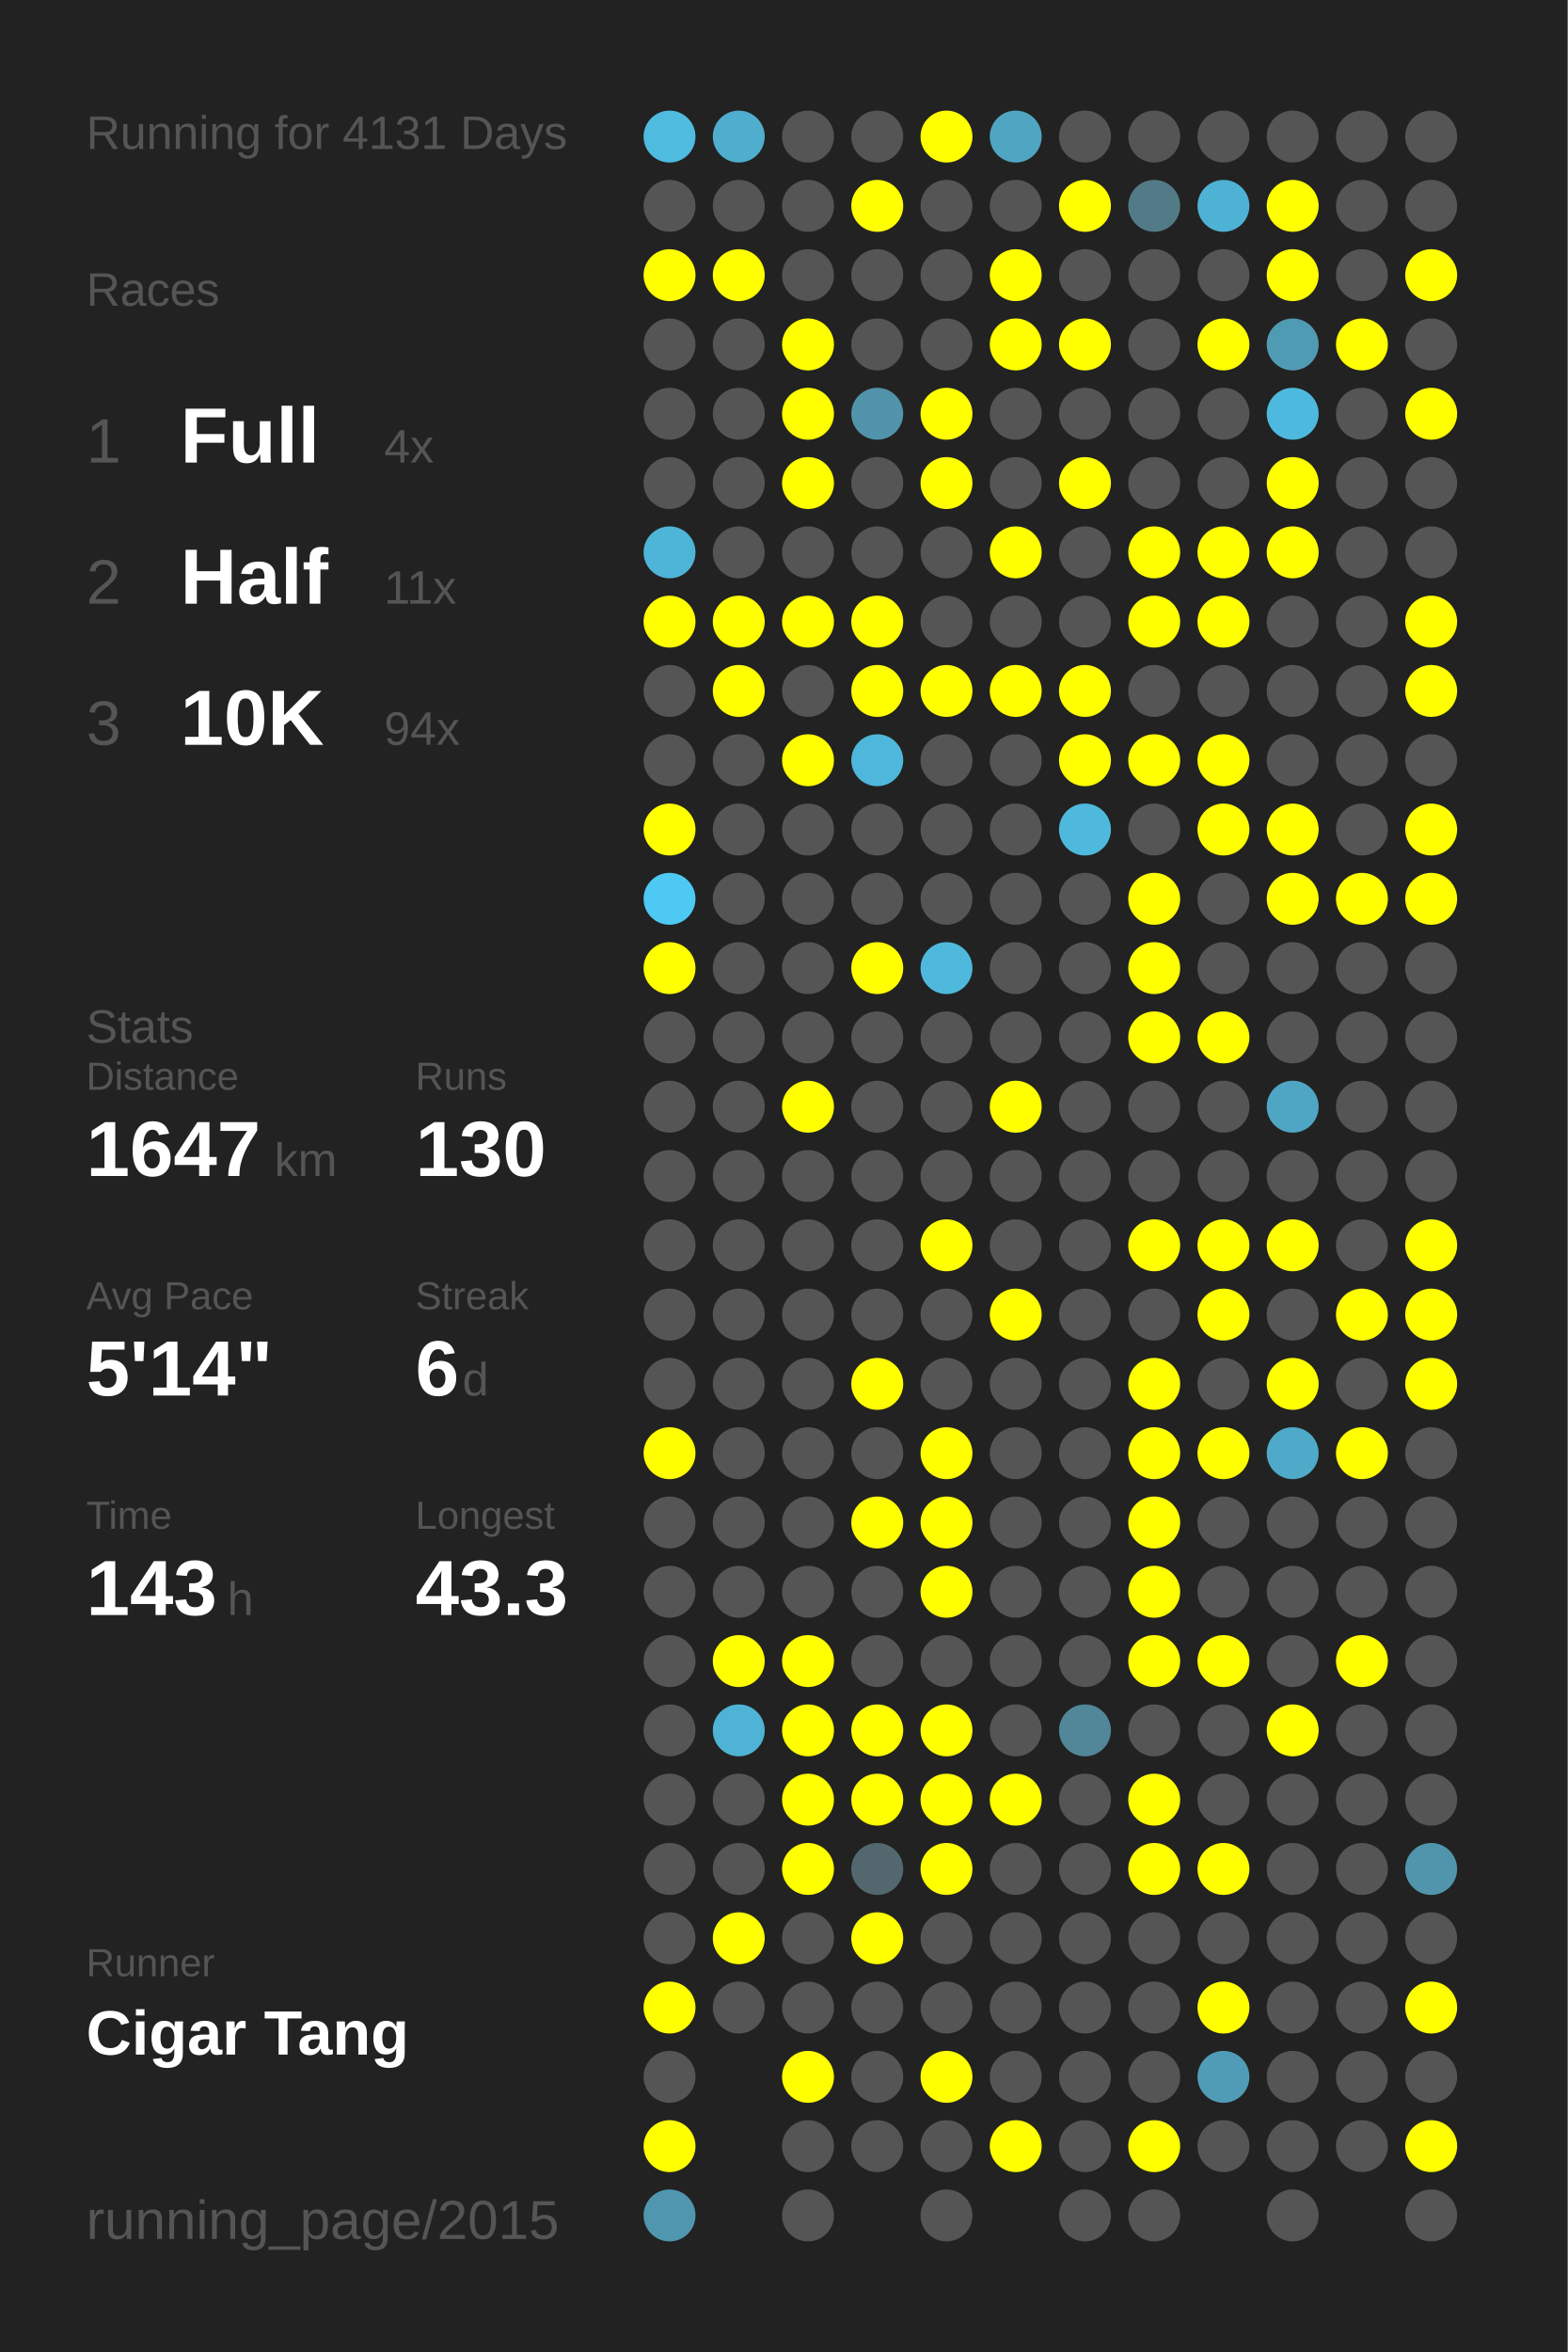
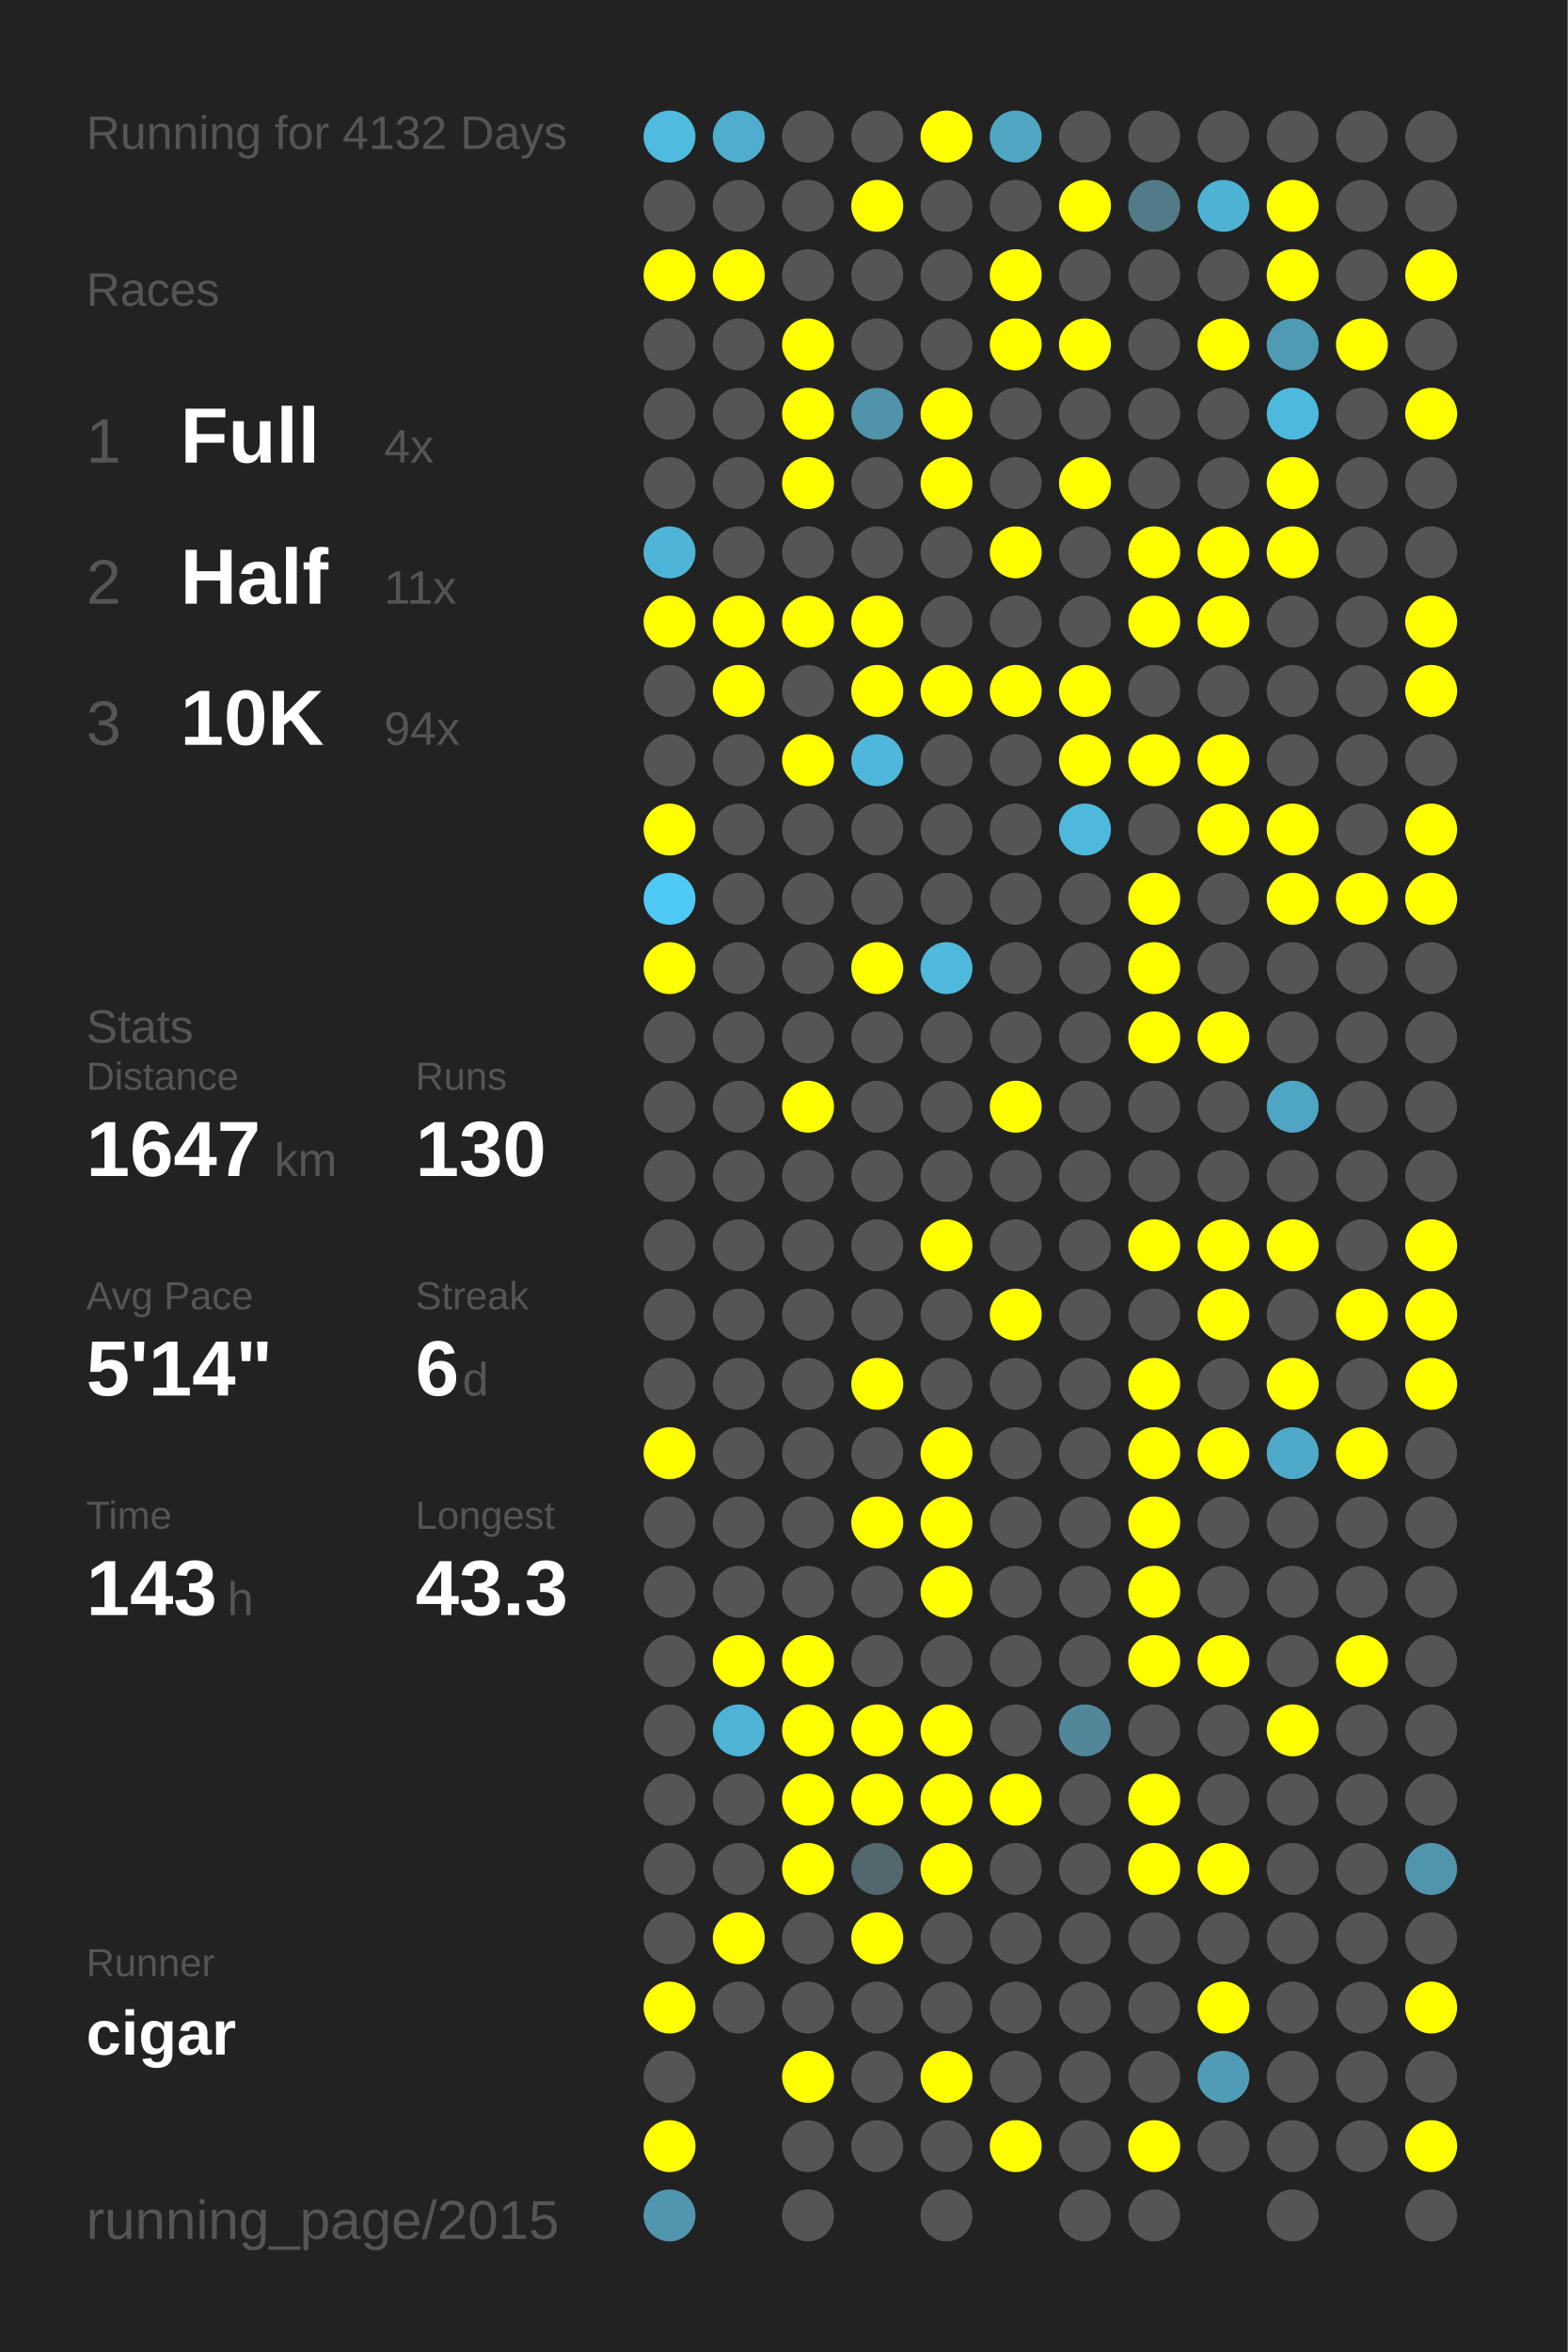
<svg xmlns="http://www.w3.org/2000/svg" baseProfile="full" height="300mm" version="1.1" viewBox="0,0,200,300" width="200mm">
  <defs />
  <rect fill="#222222" height="300" width="200" x="0" y="0" />
-   <text fill="#555555" style="font-size:6px; font-family:Arial;" x="11" y="19">Running for 4131 Days</text>
+   <text fill="#555555" style="font-size:6px; font-family:Arial;" x="11" y="19">Running for 4132 Days</text>
  <text fill="#555555" style="font-size:6px; font-family:Arial;" x="11" y="39">Races</text>
  <text fill="#555555" style="font-size:8px; font-family:Arial;" x="11" y="59">1</text>
  <text fill="#FFFFFF" style="font-size:10px; font-family:Arial; font-weight:bold;" x="23" y="59">Full</text>
  <text fill="#555555" style="font-size:6px; font-family:Arial;" x="49" y="59">4x</text>
  <text fill="#555555" style="font-size:8px; font-family:Arial;" x="11" y="77">2</text>
  <text fill="#FFFFFF" style="font-size:10px; font-family:Arial; font-weight:bold;" x="23" y="77">Half</text>
  <text fill="#555555" style="font-size:6px; font-family:Arial;" x="49" y="77">11x</text>
  <text fill="#555555" style="font-size:8px; font-family:Arial;" x="11" y="95">3</text>
  <text fill="#FFFFFF" style="font-size:10px; font-family:Arial; font-weight:bold;" x="23" y="95">10K</text>
  <text fill="#555555" style="font-size:6px; font-family:Arial;" x="49" y="95">94x</text>
  <text fill="#555555" style="font-size:6px; font-family:Arial;" x="11" y="133">Stats</text>
  <text fill="#555555" style="font-size:5px; font-family:Arial;" x="11" y="139">Distance</text>
  <text fill="#FFFFFF" style="font-size:10px; font-family:Arial; font-weight:bold;" x="11" y="150">1647</text>
  <text fill="#555555" style="font-size:6px; font-family:Arial;" x="35" y="150">km</text>
  <text fill="#555555" style="font-size:5px; font-family:Arial;" x="53" y="139">Runs</text>
  <text fill="#FFFFFF" style="font-size:10px; font-family:Arial; font-weight:bold;" x="53" y="150">130</text>
  <text fill="#555555" style="font-size:5px; font-family:Arial;" x="11" y="167">Avg Pace</text>
  <text fill="#FFFFFF" style="font-size:10px; font-family:Arial; font-weight:bold;" x="11" y="178">5'14"</text>
  <text fill="#555555" style="font-size:5px; font-family:Arial;" x="53" y="167">Streak</text>
  <text fill="#FFFFFF" style="font-size:10px; font-family:Arial; font-weight:bold;" x="53" y="178">6</text>
  <text fill="#555555" style="font-size:6px; font-family:Arial;" x="59" y="178">d</text>
  <text fill="#555555" style="font-size:5px; font-family:Arial;" x="11" y="195">Time</text>
  <text fill="#FFFFFF" style="font-size:10px; font-family:Arial; font-weight:bold;" x="11" y="206">143</text>
  <text fill="#555555" style="font-size:6px; font-family:Arial;" x="29" y="206">h</text>
  <text fill="#555555" style="font-size:5px; font-family:Arial;" x="53" y="195">Longest</text>
  <text fill="#FFFFFF" style="font-size:10px; font-family:Arial; font-weight:bold;" x="53" y="206">43.3</text>
  <text fill="#555555" style="font-size:5px; font-family:Arial;" x="11" y="252.065">Runner</text>
-   <text fill="#FFFFFF" style="font-size:8px; font-family:Arial; font-weight:bold;" x="11" y="262.065">Cigar Tang</text>
+   <text fill="#FFFFFF" style="font-size:8px; font-family:Arial; font-weight:bold;" x="11" y="262.065">cigar</text>
  <text fill="#555555" style="font-size:7px; font-family:Arial;" x="11" y="285.581">running_page/2015</text>
  <circle cx="85.417" cy="17.419" fill="#4ebbdf" r="3.312" />
  <circle cx="85.417" cy="26.258" fill="#555555" r="3.312" />
  <circle cx="85.417" cy="35.097" fill="#FFFF00" r="3.312" />
  <circle cx="85.417" cy="43.935" fill="#555555" r="3.312" />
  <circle cx="85.417" cy="52.774" fill="#555555" r="3.312" />
  <circle cx="85.417" cy="61.613" fill="#555555" r="3.312" />
  <circle cx="85.417" cy="70.452" fill="#4eb5d8" r="3.312" />
  <circle cx="85.417" cy="79.29" fill="#FFFF00" r="3.312" />
  <circle cx="85.417" cy="88.129" fill="#555555" r="3.312" />
  <circle cx="85.417" cy="96.968" fill="#555555" r="3.312" />
  <circle cx="85.417" cy="105.806" fill="#FFFF00" r="3.312" />
  <circle cx="85.417" cy="114.645" fill="#4dc9f3" r="3.312" />
  <circle cx="85.417" cy="123.484" fill="#FFFF00" r="3.312" />
  <circle cx="85.417" cy="132.323" fill="#555555" r="3.312" />
  <circle cx="85.417" cy="141.161" fill="#555555" r="3.312" />
  <circle cx="85.417" cy="150" fill="#555555" r="3.312" />
  <circle cx="85.417" cy="158.839" fill="#555555" r="3.312" />
  <circle cx="85.417" cy="167.677" fill="#555555" r="3.312" />
  <circle cx="85.417" cy="176.516" fill="#555555" r="3.312" />
  <circle cx="85.417" cy="185.355" fill="#FFFF00" r="3.312" />
  <circle cx="85.417" cy="194.194" fill="#555555" r="3.312" />
  <circle cx="85.417" cy="203.032" fill="#555555" r="3.312" />
  <circle cx="85.417" cy="211.871" fill="#555555" r="3.312" />
  <circle cx="85.417" cy="220.71" fill="#555555" r="3.312" />
  <circle cx="85.417" cy="229.548" fill="#555555" r="3.312" />
  <circle cx="85.417" cy="238.387" fill="#555555" r="3.312" />
  <circle cx="85.417" cy="247.226" fill="#555555" r="3.312" />
  <circle cx="85.417" cy="256.065" fill="#FFFF00" r="3.312" />
  <circle cx="85.417" cy="264.903" fill="#555555" r="3.312" />
  <circle cx="85.417" cy="273.742" fill="#FFFF00" r="3.312" />
  <circle cx="85.417" cy="282.581" fill="#5096ae" r="3.312" />
  <circle cx="94.25" cy="17.419" fill="#4fadcd" r="3.312" />
  <circle cx="94.25" cy="26.258" fill="#555555" r="3.312" />
  <circle cx="94.25" cy="35.097" fill="#FFFF00" r="3.312" />
  <circle cx="94.25" cy="43.935" fill="#555555" r="3.312" />
  <circle cx="94.25" cy="52.774" fill="#555555" r="3.312" />
  <circle cx="94.25" cy="61.613" fill="#555555" r="3.312" />
  <circle cx="94.25" cy="70.452" fill="#555555" r="3.312" />
  <circle cx="94.25" cy="79.29" fill="#FFFF00" r="3.312" />
  <circle cx="94.25" cy="88.129" fill="#FFFF00" r="3.312" />
  <circle cx="94.25" cy="96.968" fill="#555555" r="3.312" />
  <circle cx="94.25" cy="105.806" fill="#555555" r="3.312" />
  <circle cx="94.25" cy="114.645" fill="#555555" r="3.312" />
  <circle cx="94.25" cy="123.484" fill="#555555" r="3.312" />
  <circle cx="94.25" cy="132.323" fill="#555555" r="3.312" />
  <circle cx="94.25" cy="141.161" fill="#555555" r="3.312" />
  <circle cx="94.25" cy="150" fill="#555555" r="3.312" />
  <circle cx="94.25" cy="158.839" fill="#555555" r="3.312" />
  <circle cx="94.25" cy="167.677" fill="#555555" r="3.312" />
  <circle cx="94.25" cy="176.516" fill="#555555" r="3.312" />
  <circle cx="94.25" cy="185.355" fill="#555555" r="3.312" />
  <circle cx="94.25" cy="194.194" fill="#555555" r="3.312" />
  <circle cx="94.25" cy="203.032" fill="#555555" r="3.312" />
  <circle cx="94.25" cy="211.871" fill="#FFFF00" r="3.312" />
  <circle cx="94.25" cy="220.71" fill="#4eb3d5" r="3.312" />
  <circle cx="94.25" cy="229.548" fill="#555555" r="3.312" />
  <circle cx="94.25" cy="238.387" fill="#555555" r="3.312" />
  <circle cx="94.25" cy="247.226" fill="#FFFF00" r="3.312" />
  <circle cx="94.25" cy="256.065" fill="#555555" r="3.312" />
  <circle cx="103.083" cy="17.419" fill="#555555" r="3.312" />
  <circle cx="103.083" cy="26.258" fill="#555555" r="3.312" />
  <circle cx="103.083" cy="35.097" fill="#555555" r="3.312" />
  <circle cx="103.083" cy="43.935" fill="#FFFF00" r="3.312" />
  <circle cx="103.083" cy="52.774" fill="#FFFF00" r="3.312" />
  <circle cx="103.083" cy="61.613" fill="#FFFF00" r="3.312" />
  <circle cx="103.083" cy="70.452" fill="#555555" r="3.312" />
  <circle cx="103.083" cy="79.29" fill="#FFFF00" r="3.312" />
  <circle cx="103.083" cy="88.129" fill="#555555" r="3.312" />
  <circle cx="103.083" cy="96.968" fill="#FFFF00" r="3.312" />
  <circle cx="103.083" cy="105.806" fill="#555555" r="3.312" />
  <circle cx="103.083" cy="114.645" fill="#555555" r="3.312" />
  <circle cx="103.083" cy="123.484" fill="#555555" r="3.312" />
  <circle cx="103.083" cy="132.323" fill="#555555" r="3.312" />
  <circle cx="103.083" cy="141.161" fill="#FFFF00" r="3.312" />
  <circle cx="103.083" cy="150" fill="#555555" r="3.312" />
  <circle cx="103.083" cy="158.839" fill="#555555" r="3.312" />
  <circle cx="103.083" cy="167.677" fill="#555555" r="3.312" />
  <circle cx="103.083" cy="176.516" fill="#555555" r="3.312" />
  <circle cx="103.083" cy="185.355" fill="#555555" r="3.312" />
  <circle cx="103.083" cy="194.194" fill="#555555" r="3.312" />
  <circle cx="103.083" cy="203.032" fill="#555555" r="3.312" />
  <circle cx="103.083" cy="211.871" fill="#FFFF00" r="3.312" />
  <circle cx="103.083" cy="220.71" fill="#FFFF00" r="3.312" />
  <circle cx="103.083" cy="229.548" fill="#FFFF00" r="3.312" />
  <circle cx="103.083" cy="238.387" fill="#FFFF00" r="3.312" />
  <circle cx="103.083" cy="247.226" fill="#555555" r="3.312" />
  <circle cx="103.083" cy="256.065" fill="#555555" r="3.312" />
  <circle cx="103.083" cy="264.903" fill="#FFFF00" r="3.312" />
  <circle cx="103.083" cy="273.742" fill="#555555" r="3.312" />
  <circle cx="103.083" cy="282.581" fill="#555555" r="3.312" />
  <circle cx="111.917" cy="17.419" fill="#555555" r="3.312" />
  <circle cx="111.917" cy="26.258" fill="#FFFF00" r="3.312" />
  <circle cx="111.917" cy="35.097" fill="#555555" r="3.312" />
  <circle cx="111.917" cy="43.935" fill="#555555" r="3.312" />
  <circle cx="111.917" cy="52.774" fill="#5093aa" r="3.312" />
  <circle cx="111.917" cy="61.613" fill="#555555" r="3.312" />
  <circle cx="111.917" cy="70.452" fill="#555555" r="3.312" />
  <circle cx="111.917" cy="79.29" fill="#FFFF00" r="3.312" />
  <circle cx="111.917" cy="88.129" fill="#FFFF00" r="3.312" />
  <circle cx="111.917" cy="96.968" fill="#4eb7db" r="3.312" />
  <circle cx="111.917" cy="105.806" fill="#555555" r="3.312" />
  <circle cx="111.917" cy="114.645" fill="#555555" r="3.312" />
  <circle cx="111.917" cy="123.484" fill="#FFFF00" r="3.312" />
  <circle cx="111.917" cy="132.323" fill="#555555" r="3.312" />
  <circle cx="111.917" cy="141.161" fill="#555555" r="3.312" />
  <circle cx="111.917" cy="150" fill="#555555" r="3.312" />
  <circle cx="111.917" cy="158.839" fill="#555555" r="3.312" />
  <circle cx="111.917" cy="167.677" fill="#555555" r="3.312" />
  <circle cx="111.917" cy="176.516" fill="#FFFF00" r="3.312" />
  <circle cx="111.917" cy="185.355" fill="#555555" r="3.312" />
  <circle cx="111.917" cy="194.194" fill="#FFFF00" r="3.312" />
  <circle cx="111.917" cy="203.032" fill="#555555" r="3.312" />
  <circle cx="111.917" cy="211.871" fill="#555555" r="3.312" />
  <circle cx="111.917" cy="220.71" fill="#FFFF00" r="3.312" />
  <circle cx="111.917" cy="229.548" fill="#FFFF00" r="3.312" />
  <circle cx="111.917" cy="238.387" fill="#53676e" r="3.312" />
  <circle cx="111.917" cy="247.226" fill="#FFFF00" r="3.312" />
  <circle cx="111.917" cy="256.065" fill="#555555" r="3.312" />
  <circle cx="111.917" cy="264.903" fill="#555555" r="3.312" />
  <circle cx="111.917" cy="273.742" fill="#555555" r="3.312" />
  <circle cx="120.75" cy="17.419" fill="#FFFF00" r="3.312" />
  <circle cx="120.75" cy="26.258" fill="#555555" r="3.312" />
  <circle cx="120.75" cy="35.097" fill="#555555" r="3.312" />
  <circle cx="120.75" cy="43.935" fill="#555555" r="3.312" />
  <circle cx="120.75" cy="52.774" fill="#FFFF00" r="3.312" />
  <circle cx="120.75" cy="61.613" fill="#FFFF00" r="3.312" />
  <circle cx="120.75" cy="70.452" fill="#555555" r="3.312" />
  <circle cx="120.75" cy="79.29" fill="#555555" r="3.312" />
  <circle cx="120.75" cy="88.129" fill="#FFFF00" r="3.312" />
  <circle cx="120.75" cy="96.968" fill="#555555" r="3.312" />
  <circle cx="120.75" cy="105.806" fill="#555555" r="3.312" />
  <circle cx="120.75" cy="114.645" fill="#555555" r="3.312" />
  <circle cx="120.75" cy="123.484" fill="#4eb9dd" r="3.312" />
  <circle cx="120.75" cy="132.323" fill="#555555" r="3.312" />
  <circle cx="120.75" cy="141.161" fill="#555555" r="3.312" />
  <circle cx="120.75" cy="150" fill="#555555" r="3.312" />
  <circle cx="120.75" cy="158.839" fill="#FFFF00" r="3.312" />
  <circle cx="120.75" cy="167.677" fill="#555555" r="3.312" />
  <circle cx="120.75" cy="176.516" fill="#555555" r="3.312" />
  <circle cx="120.75" cy="185.355" fill="#FFFF00" r="3.312" />
  <circle cx="120.75" cy="194.194" fill="#FFFF00" r="3.312" />
  <circle cx="120.75" cy="203.032" fill="#FFFF00" r="3.312" />
  <circle cx="120.75" cy="211.871" fill="#555555" r="3.312" />
  <circle cx="120.75" cy="220.71" fill="#FFFF00" r="3.312" />
  <circle cx="120.75" cy="229.548" fill="#FFFF00" r="3.312" />
  <circle cx="120.75" cy="238.387" fill="#FFFF00" r="3.312" />
  <circle cx="120.75" cy="247.226" fill="#555555" r="3.312" />
  <circle cx="120.75" cy="256.065" fill="#555555" r="3.312" />
  <circle cx="120.75" cy="264.903" fill="#FFFF00" r="3.312" />
  <circle cx="120.75" cy="273.742" fill="#555555" r="3.312" />
  <circle cx="120.75" cy="282.581" fill="#555555" r="3.312" />
  <circle cx="129.583" cy="17.419" fill="#4fa5c2" r="3.312" />
  <circle cx="129.583" cy="26.258" fill="#555555" r="3.312" />
  <circle cx="129.583" cy="35.097" fill="#FFFF00" r="3.312" />
  <circle cx="129.583" cy="43.935" fill="#FFFF00" r="3.312" />
  <circle cx="129.583" cy="52.774" fill="#555555" r="3.312" />
  <circle cx="129.583" cy="61.613" fill="#555555" r="3.312" />
  <circle cx="129.583" cy="70.452" fill="#FFFF00" r="3.312" />
  <circle cx="129.583" cy="79.29" fill="#555555" r="3.312" />
  <circle cx="129.583" cy="88.129" fill="#FFFF00" r="3.312" />
  <circle cx="129.583" cy="96.968" fill="#555555" r="3.312" />
  <circle cx="129.583" cy="105.806" fill="#555555" r="3.312" />
  <circle cx="129.583" cy="114.645" fill="#555555" r="3.312" />
  <circle cx="129.583" cy="123.484" fill="#555555" r="3.312" />
  <circle cx="129.583" cy="132.323" fill="#555555" r="3.312" />
  <circle cx="129.583" cy="141.161" fill="#FFFF00" r="3.312" />
  <circle cx="129.583" cy="150" fill="#555555" r="3.312" />
  <circle cx="129.583" cy="158.839" fill="#555555" r="3.312" />
  <circle cx="129.583" cy="167.677" fill="#FFFF00" r="3.312" />
  <circle cx="129.583" cy="176.516" fill="#555555" r="3.312" />
  <circle cx="129.583" cy="185.355" fill="#555555" r="3.312" />
  <circle cx="129.583" cy="194.194" fill="#555555" r="3.312" />
  <circle cx="129.583" cy="203.032" fill="#555555" r="3.312" />
  <circle cx="129.583" cy="211.871" fill="#555555" r="3.312" />
  <circle cx="129.583" cy="220.71" fill="#555555" r="3.312" />
  <circle cx="129.583" cy="229.548" fill="#FFFF00" r="3.312" />
  <circle cx="129.583" cy="238.387" fill="#555555" r="3.312" />
  <circle cx="129.583" cy="247.226" fill="#555555" r="3.312" />
  <circle cx="129.583" cy="256.065" fill="#555555" r="3.312" />
  <circle cx="129.583" cy="264.903" fill="#555555" r="3.312" />
  <circle cx="129.583" cy="273.742" fill="#FFFF00" r="3.312" />
  <circle cx="138.417" cy="17.419" fill="#555555" r="3.312" />
  <circle cx="138.417" cy="26.258" fill="#FFFF00" r="3.312" />
  <circle cx="138.417" cy="35.097" fill="#555555" r="3.312" />
  <circle cx="138.417" cy="43.935" fill="#FFFF00" r="3.312" />
  <circle cx="138.417" cy="52.774" fill="#555555" r="3.312" />
  <circle cx="138.417" cy="61.613" fill="#FFFF00" r="3.312" />
  <circle cx="138.417" cy="70.452" fill="#555555" r="3.312" />
  <circle cx="138.417" cy="79.29" fill="#555555" r="3.312" />
  <circle cx="138.417" cy="88.129" fill="#FFFF00" r="3.312" />
  <circle cx="138.417" cy="96.968" fill="#FFFF00" r="3.312" />
  <circle cx="138.417" cy="105.806" fill="#4eb9dd" r="3.312" />
  <circle cx="138.417" cy="114.645" fill="#555555" r="3.312" />
  <circle cx="138.417" cy="123.484" fill="#555555" r="3.312" />
  <circle cx="138.417" cy="132.323" fill="#555555" r="3.312" />
  <circle cx="138.417" cy="141.161" fill="#555555" r="3.312" />
  <circle cx="138.417" cy="150" fill="#555555" r="3.312" />
  <circle cx="138.417" cy="158.839" fill="#555555" r="3.312" />
  <circle cx="138.417" cy="167.677" fill="#555555" r="3.312" />
  <circle cx="138.417" cy="176.516" fill="#555555" r="3.312" />
  <circle cx="138.417" cy="185.355" fill="#555555" r="3.312" />
  <circle cx="138.417" cy="194.194" fill="#555555" r="3.312" />
  <circle cx="138.417" cy="203.032" fill="#555555" r="3.312" />
  <circle cx="138.417" cy="211.871" fill="#555555" r="3.312" />
  <circle cx="138.417" cy="220.71" fill="#518799" r="3.312" />
  <circle cx="138.417" cy="229.548" fill="#555555" r="3.312" />
  <circle cx="138.417" cy="238.387" fill="#555555" r="3.312" />
  <circle cx="138.417" cy="247.226" fill="#555555" r="3.312" />
  <circle cx="138.417" cy="256.065" fill="#555555" r="3.312" />
  <circle cx="138.417" cy="264.903" fill="#555555" r="3.312" />
  <circle cx="138.417" cy="273.742" fill="#555555" r="3.312" />
  <circle cx="138.417" cy="282.581" fill="#555555" r="3.312" />
  <circle cx="147.25" cy="17.419" fill="#555555" r="3.312" />
  <circle cx="147.25" cy="26.258" fill="#527a87" r="3.312" />
  <circle cx="147.25" cy="35.097" fill="#555555" r="3.312" />
  <circle cx="147.25" cy="43.935" fill="#555555" r="3.312" />
  <circle cx="147.25" cy="52.774" fill="#555555" r="3.312" />
  <circle cx="147.25" cy="61.613" fill="#555555" r="3.312" />
  <circle cx="147.25" cy="70.452" fill="#FFFF00" r="3.312" />
  <circle cx="147.25" cy="79.29" fill="#FFFF00" r="3.312" />
  <circle cx="147.25" cy="88.129" fill="#555555" r="3.312" />
  <circle cx="147.25" cy="96.968" fill="#FFFF00" r="3.312" />
  <circle cx="147.25" cy="105.806" fill="#555555" r="3.312" />
  <circle cx="147.25" cy="114.645" fill="#FFFF00" r="3.312" />
  <circle cx="147.25" cy="123.484" fill="#FFFF00" r="3.312" />
  <circle cx="147.25" cy="132.323" fill="#FFFF00" r="3.312" />
  <circle cx="147.25" cy="141.161" fill="#555555" r="3.312" />
  <circle cx="147.25" cy="150" fill="#555555" r="3.312" />
  <circle cx="147.25" cy="158.839" fill="#FFFF00" r="3.312" />
  <circle cx="147.25" cy="167.677" fill="#555555" r="3.312" />
  <circle cx="147.25" cy="176.516" fill="#FFFF00" r="3.312" />
  <circle cx="147.25" cy="185.355" fill="#FFFF00" r="3.312" />
  <circle cx="147.25" cy="194.194" fill="#FFFF00" r="3.312" />
  <circle cx="147.25" cy="203.032" fill="#FFFF00" r="3.312" />
  <circle cx="147.25" cy="211.871" fill="#FFFF00" r="3.312" />
  <circle cx="147.25" cy="220.71" fill="#555555" r="3.312" />
  <circle cx="147.25" cy="229.548" fill="#FFFF00" r="3.312" />
  <circle cx="147.25" cy="238.387" fill="#FFFF00" r="3.312" />
  <circle cx="147.25" cy="247.226" fill="#555555" r="3.312" />
  <circle cx="147.25" cy="256.065" fill="#555555" r="3.312" />
  <circle cx="147.25" cy="264.903" fill="#555555" r="3.312" />
  <circle cx="147.25" cy="273.742" fill="#FFFF00" r="3.312" />
  <circle cx="147.25" cy="282.581" fill="#555555" r="3.312" />
  <circle cx="156.083" cy="17.419" fill="#555555" r="3.312" />
  <circle cx="156.083" cy="26.258" fill="#4eb2d4" r="3.312" />
  <circle cx="156.083" cy="35.097" fill="#555555" r="3.312" />
  <circle cx="156.083" cy="43.935" fill="#FFFF00" r="3.312" />
  <circle cx="156.083" cy="52.774" fill="#555555" r="3.312" />
  <circle cx="156.083" cy="61.613" fill="#555555" r="3.312" />
  <circle cx="156.083" cy="70.452" fill="#FFFF00" r="3.312" />
  <circle cx="156.083" cy="79.29" fill="#FFFF00" r="3.312" />
  <circle cx="156.083" cy="88.129" fill="#555555" r="3.312" />
  <circle cx="156.083" cy="96.968" fill="#FFFF00" r="3.312" />
  <circle cx="156.083" cy="105.806" fill="#FFFF00" r="3.312" />
  <circle cx="156.083" cy="114.645" fill="#555555" r="3.312" />
  <circle cx="156.083" cy="123.484" fill="#555555" r="3.312" />
  <circle cx="156.083" cy="132.323" fill="#FFFF00" r="3.312" />
  <circle cx="156.083" cy="141.161" fill="#555555" r="3.312" />
  <circle cx="156.083" cy="150" fill="#555555" r="3.312" />
  <circle cx="156.083" cy="158.839" fill="#FFFF00" r="3.312" />
  <circle cx="156.083" cy="167.677" fill="#FFFF00" r="3.312" />
  <circle cx="156.083" cy="176.516" fill="#555555" r="3.312" />
  <circle cx="156.083" cy="185.355" fill="#FFFF00" r="3.312" />
  <circle cx="156.083" cy="194.194" fill="#555555" r="3.312" />
  <circle cx="156.083" cy="203.032" fill="#555555" r="3.312" />
  <circle cx="156.083" cy="211.871" fill="#FFFF00" r="3.312" />
  <circle cx="156.083" cy="220.71" fill="#555555" r="3.312" />
  <circle cx="156.083" cy="229.548" fill="#555555" r="3.312" />
  <circle cx="156.083" cy="238.387" fill="#FFFF00" r="3.312" />
  <circle cx="156.083" cy="247.226" fill="#555555" r="3.312" />
  <circle cx="156.083" cy="256.065" fill="#FFFF00" r="3.312" />
  <circle cx="156.083" cy="264.903" fill="#509cb6" r="3.312" />
  <circle cx="156.083" cy="273.742" fill="#555555" r="3.312" />
  <circle cx="164.917" cy="17.419" fill="#555555" r="3.312" />
  <circle cx="164.917" cy="26.258" fill="#FFFF00" r="3.312" />
  <circle cx="164.917" cy="35.097" fill="#FFFF00" r="3.312" />
  <circle cx="164.917" cy="43.935" fill="#509bb4" r="3.312" />
  <circle cx="164.917" cy="52.774" fill="#4eb9de" r="3.312" />
  <circle cx="164.917" cy="61.613" fill="#FFFF00" r="3.312" />
  <circle cx="164.917" cy="70.452" fill="#FFFF00" r="3.312" />
  <circle cx="164.917" cy="79.29" fill="#555555" r="3.312" />
  <circle cx="164.917" cy="88.129" fill="#555555" r="3.312" />
  <circle cx="164.917" cy="96.968" fill="#555555" r="3.312" />
  <circle cx="164.917" cy="105.806" fill="#FFFF00" r="3.312" />
  <circle cx="164.917" cy="114.645" fill="#FFFF00" r="3.312" />
  <circle cx="164.917" cy="123.484" fill="#555555" r="3.312" />
  <circle cx="164.917" cy="132.323" fill="#555555" r="3.312" />
  <circle cx="164.917" cy="141.161" fill="#4fa6c4" r="3.312" />
  <circle cx="164.917" cy="150" fill="#555555" r="3.312" />
  <circle cx="164.917" cy="158.839" fill="#FFFF00" r="3.312" />
  <circle cx="164.917" cy="167.677" fill="#555555" r="3.312" />
  <circle cx="164.917" cy="176.516" fill="#FFFF00" r="3.312" />
  <circle cx="164.917" cy="185.355" fill="#4fa9c8" r="3.312" />
  <circle cx="164.917" cy="194.194" fill="#555555" r="3.312" />
  <circle cx="164.917" cy="203.032" fill="#555555" r="3.312" />
  <circle cx="164.917" cy="211.871" fill="#555555" r="3.312" />
  <circle cx="164.917" cy="220.71" fill="#FFFF00" r="3.312" />
  <circle cx="164.917" cy="229.548" fill="#555555" r="3.312" />
  <circle cx="164.917" cy="238.387" fill="#555555" r="3.312" />
  <circle cx="164.917" cy="247.226" fill="#555555" r="3.312" />
  <circle cx="164.917" cy="256.065" fill="#555555" r="3.312" />
  <circle cx="164.917" cy="264.903" fill="#555555" r="3.312" />
  <circle cx="164.917" cy="273.742" fill="#555555" r="3.312" />
  <circle cx="164.917" cy="282.581" fill="#555555" r="3.312" />
  <circle cx="173.75" cy="17.419" fill="#555555" r="3.312" />
  <circle cx="173.75" cy="26.258" fill="#555555" r="3.312" />
  <circle cx="173.75" cy="35.097" fill="#555555" r="3.312" />
  <circle cx="173.75" cy="43.935" fill="#FFFF00" r="3.312" />
  <circle cx="173.75" cy="52.774" fill="#555555" r="3.312" />
  <circle cx="173.75" cy="61.613" fill="#555555" r="3.312" />
  <circle cx="173.75" cy="70.452" fill="#555555" r="3.312" />
  <circle cx="173.75" cy="79.29" fill="#555555" r="3.312" />
  <circle cx="173.75" cy="88.129" fill="#555555" r="3.312" />
  <circle cx="173.75" cy="96.968" fill="#555555" r="3.312" />
  <circle cx="173.75" cy="105.806" fill="#555555" r="3.312" />
  <circle cx="173.75" cy="114.645" fill="#FFFF00" r="3.312" />
  <circle cx="173.75" cy="123.484" fill="#555555" r="3.312" />
  <circle cx="173.75" cy="132.323" fill="#555555" r="3.312" />
  <circle cx="173.75" cy="141.161" fill="#555555" r="3.312" />
  <circle cx="173.75" cy="150" fill="#555555" r="3.312" />
  <circle cx="173.75" cy="158.839" fill="#555555" r="3.312" />
  <circle cx="173.75" cy="167.677" fill="#FFFF00" r="3.312" />
  <circle cx="173.75" cy="176.516" fill="#555555" r="3.312" />
  <circle cx="173.75" cy="185.355" fill="#FFFF00" r="3.312" />
  <circle cx="173.75" cy="194.194" fill="#555555" r="3.312" />
  <circle cx="173.75" cy="203.032" fill="#555555" r="3.312" />
  <circle cx="173.75" cy="211.871" fill="#FFFF00" r="3.312" />
  <circle cx="173.75" cy="220.71" fill="#555555" r="3.312" />
  <circle cx="173.75" cy="229.548" fill="#555555" r="3.312" />
  <circle cx="173.75" cy="238.387" fill="#555555" r="3.312" />
  <circle cx="173.75" cy="247.226" fill="#555555" r="3.312" />
  <circle cx="173.75" cy="256.065" fill="#555555" r="3.312" />
  <circle cx="173.75" cy="264.903" fill="#555555" r="3.312" />
  <circle cx="173.75" cy="273.742" fill="#555555" r="3.312" />
  <circle cx="182.583" cy="17.419" fill="#555555" r="3.312" />
  <circle cx="182.583" cy="26.258" fill="#555555" r="3.312" />
  <circle cx="182.583" cy="35.097" fill="#FFFF00" r="3.312" />
  <circle cx="182.583" cy="43.935" fill="#555555" r="3.312" />
  <circle cx="182.583" cy="52.774" fill="#FFFF00" r="3.312" />
  <circle cx="182.583" cy="61.613" fill="#555555" r="3.312" />
  <circle cx="182.583" cy="70.452" fill="#555555" r="3.312" />
  <circle cx="182.583" cy="79.29" fill="#FFFF00" r="3.312" />
  <circle cx="182.583" cy="88.129" fill="#FFFF00" r="3.312" />
  <circle cx="182.583" cy="96.968" fill="#555555" r="3.312" />
  <circle cx="182.583" cy="105.806" fill="#FFFF00" r="3.312" />
  <circle cx="182.583" cy="114.645" fill="#FFFF00" r="3.312" />
  <circle cx="182.583" cy="123.484" fill="#555555" r="3.312" />
  <circle cx="182.583" cy="132.323" fill="#555555" r="3.312" />
  <circle cx="182.583" cy="141.161" fill="#555555" r="3.312" />
  <circle cx="182.583" cy="150" fill="#555555" r="3.312" />
  <circle cx="182.583" cy="158.839" fill="#FFFF00" r="3.312" />
  <circle cx="182.583" cy="167.677" fill="#FFFF00" r="3.312" />
  <circle cx="182.583" cy="176.516" fill="#FFFF00" r="3.312" />
  <circle cx="182.583" cy="185.355" fill="#555555" r="3.312" />
  <circle cx="182.583" cy="194.194" fill="#555555" r="3.312" />
  <circle cx="182.583" cy="203.032" fill="#555555" r="3.312" />
  <circle cx="182.583" cy="211.871" fill="#555555" r="3.312" />
  <circle cx="182.583" cy="220.71" fill="#555555" r="3.312" />
  <circle cx="182.583" cy="229.548" fill="#555555" r="3.312" />
  <circle cx="182.583" cy="238.387" fill="#5095ac" r="3.312" />
  <circle cx="182.583" cy="247.226" fill="#555555" r="3.312" />
  <circle cx="182.583" cy="256.065" fill="#FFFF00" r="3.312" />
  <circle cx="182.583" cy="264.903" fill="#555555" r="3.312" />
  <circle cx="182.583" cy="273.742" fill="#FFFF00" r="3.312" />
  <circle cx="182.583" cy="282.581" fill="#555555" r="3.312" />
</svg>
